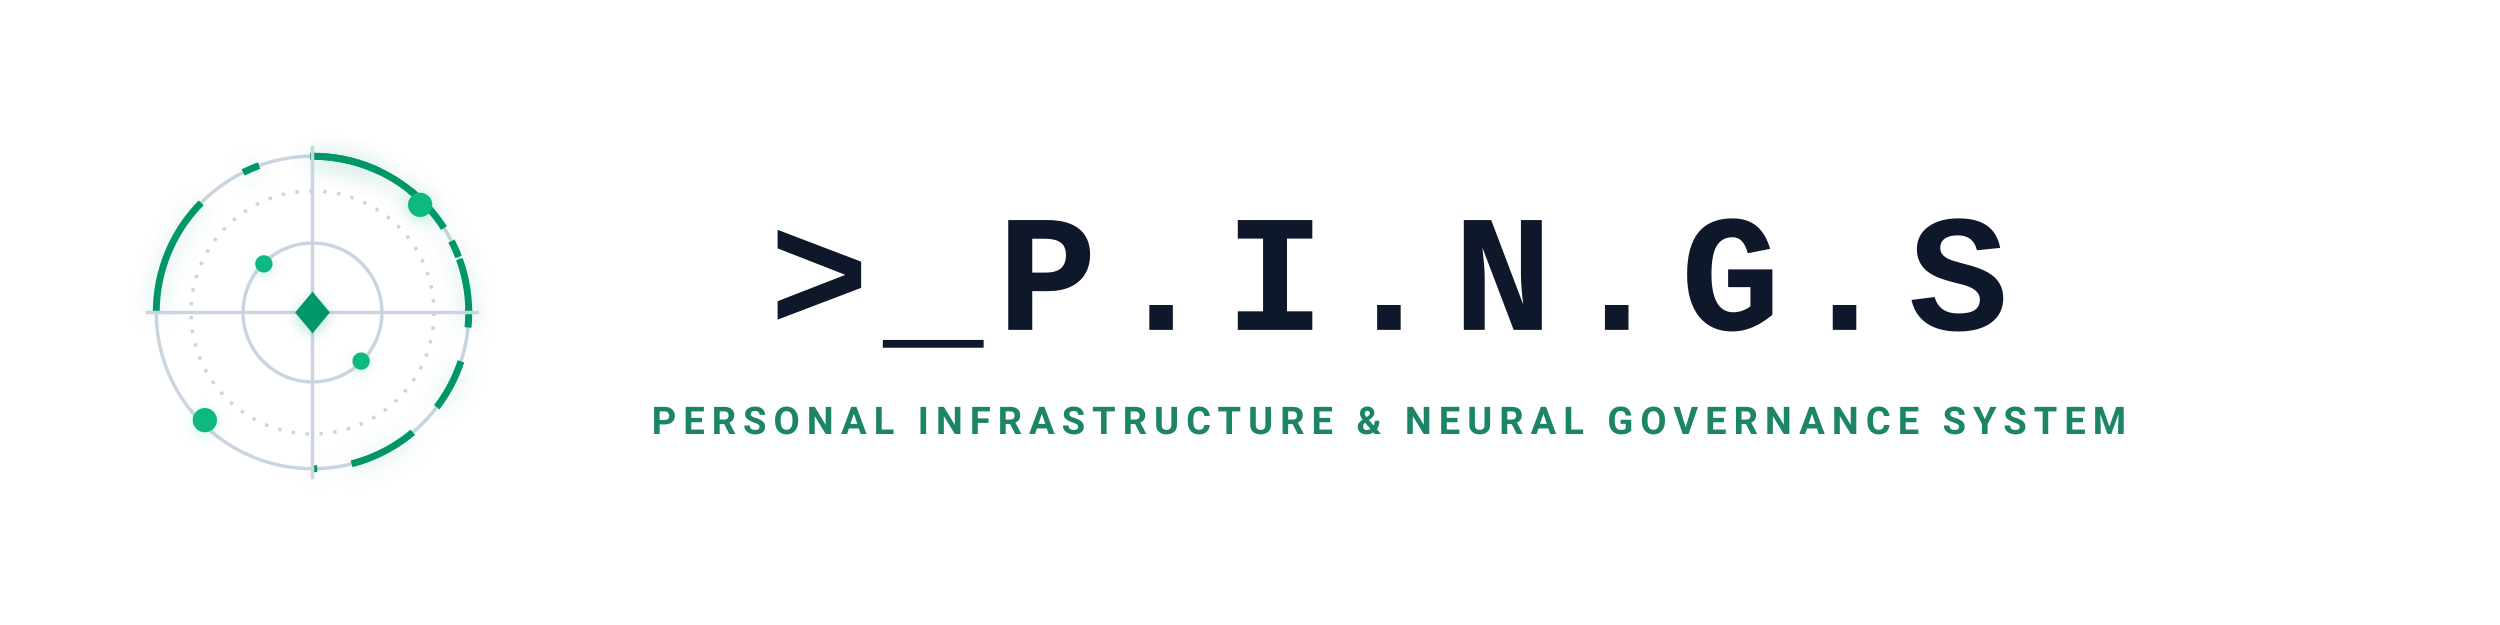
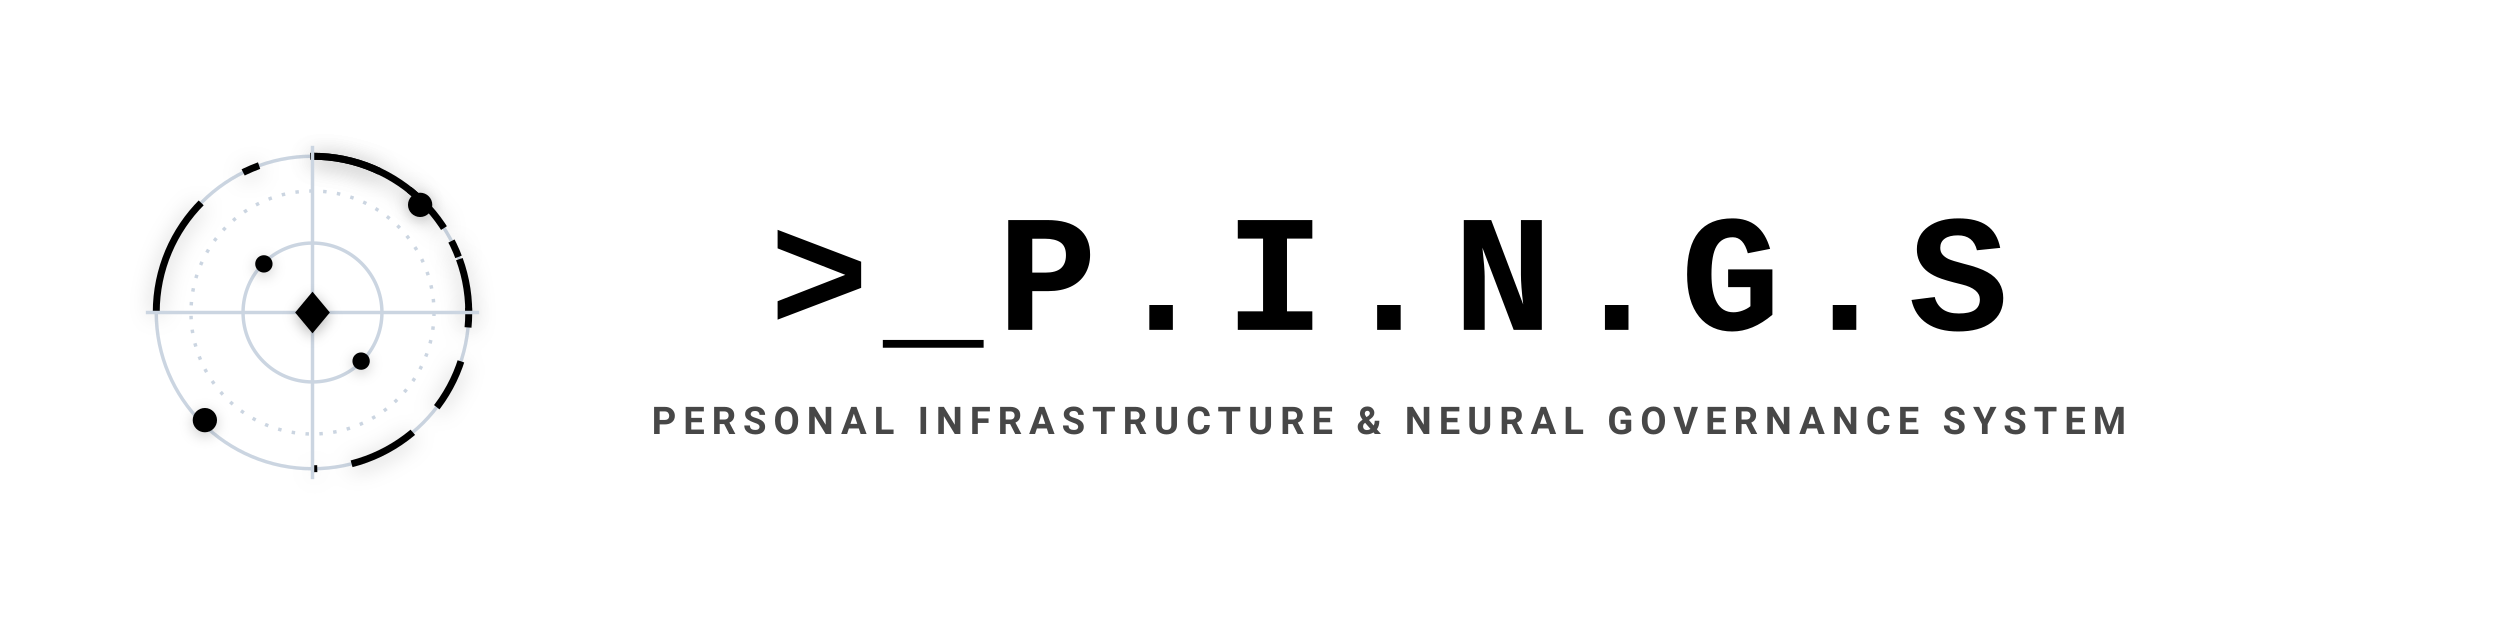
<svg xmlns="http://www.w3.org/2000/svg" width="720" height="180" viewBox="0 0 720 180">
  <defs>
    <style>
      .astrolabe-faint { stroke: #cbd5e1; fill: none; stroke-width: 1; }
-       .astrolabe-glow { stroke: #059669; fill: none; stroke-width: 2; filter: drop-shadow(0 1px 3px rgba(5, 150, 105, 0.25)); }
-       .astrolabe-star { fill: #10b981; filter: drop-shadow(0 1px 2px rgba(16, 185, 129, 0.2)); }
+       .astrolabe-glow { stroke: #000000; fill: none; stroke-width: 2; filter: drop-shadow(0 1px 3px rgba(0, 0, 0, 0.25)); }
+       .astrolabe-star { fill: #000000; filter: drop-shadow(0 1px 2px rgba(0, 0, 0, 0.2)); }
    </style>
  </defs>
  <g transform="translate(90 90)">
    <circle r="45" class="astrolabe-faint" />
    <circle r="35" class="astrolabe-faint" stroke-dasharray="1 3" />
    <circle r="20" class="astrolabe-faint" />
    <path d="M-45 0a45 45 0 0 1 90 0" class="astrolabe-glow" stroke-dasharray="35 15 5 15" />
    <path d="M0-45a45 45 0 0 1 0 90" class="astrolabe-glow" stroke-dasharray="20 10 15 10" />
    <path class="astrolabe-faint" d="M-48 0h96M0-48v96" />
    <circle cx="31" cy="-31" r="3.5" class="astrolabe-star" />
    <circle cx="-31" cy="31" r="3.5" class="astrolabe-star" />
    <circle cx="-14" cy="-14" r="2.5" class="astrolabe-star" />
    <circle cx="14" cy="14" r="2.5" class="astrolabe-star" />
-     <path fill="#059669" filter="drop-shadow(0px 1px 2px rgba(5, 150, 105, 0.3))" d="m0-6 5 6-5 6-5-6z" />
+     <path fill="#000000" filter="drop-shadow(0px 1px 2px rgba(0, 0, 0, 0.3))" d="m0-6 5 6-5 6-5-6z" />
  </g>
-   <text x="230" y="95" text-anchor="middle" style="font-family:'Roboto Mono','Courier New',monospace;font-size:48px;font-weight:700;fill:#0f172a;letter-spacing:4px" transform="translate(170)">&gt;_P.I.N.G.S</text>
-   <text x="230" y="125" text-anchor="middle" style="font-family:-apple-system,BlinkMacSystemFont,'Segoe UI',Roboto,sans-serif;font-size:11px;font-weight:700;fill:#047857;letter-spacing:2px;opacity:.9" transform="translate(170)">PERSONAL INFRASTRUCTURE &amp; NEURAL GOVERNANCE SYSTEM</text>
+   <text x="230" y="95" text-anchor="middle" style="font-family:'Roboto Mono','Courier New',monospace;font-size:48px;font-weight:700;fill:#000000;letter-spacing:4px" transform="translate(170)">&gt;_P.I.N.G.S</text>
+   <text x="230" y="125" text-anchor="middle" style="font-family:-apple-system,BlinkMacSystemFont,'Segoe UI',Roboto,sans-serif;font-size:11px;font-weight:700;fill:#333333;letter-spacing:2px;opacity:.9" transform="translate(170)">PERSONAL INFRASTRUCTURE &amp; NEURAL GOVERNANCE SYSTEM</text>
</svg>
